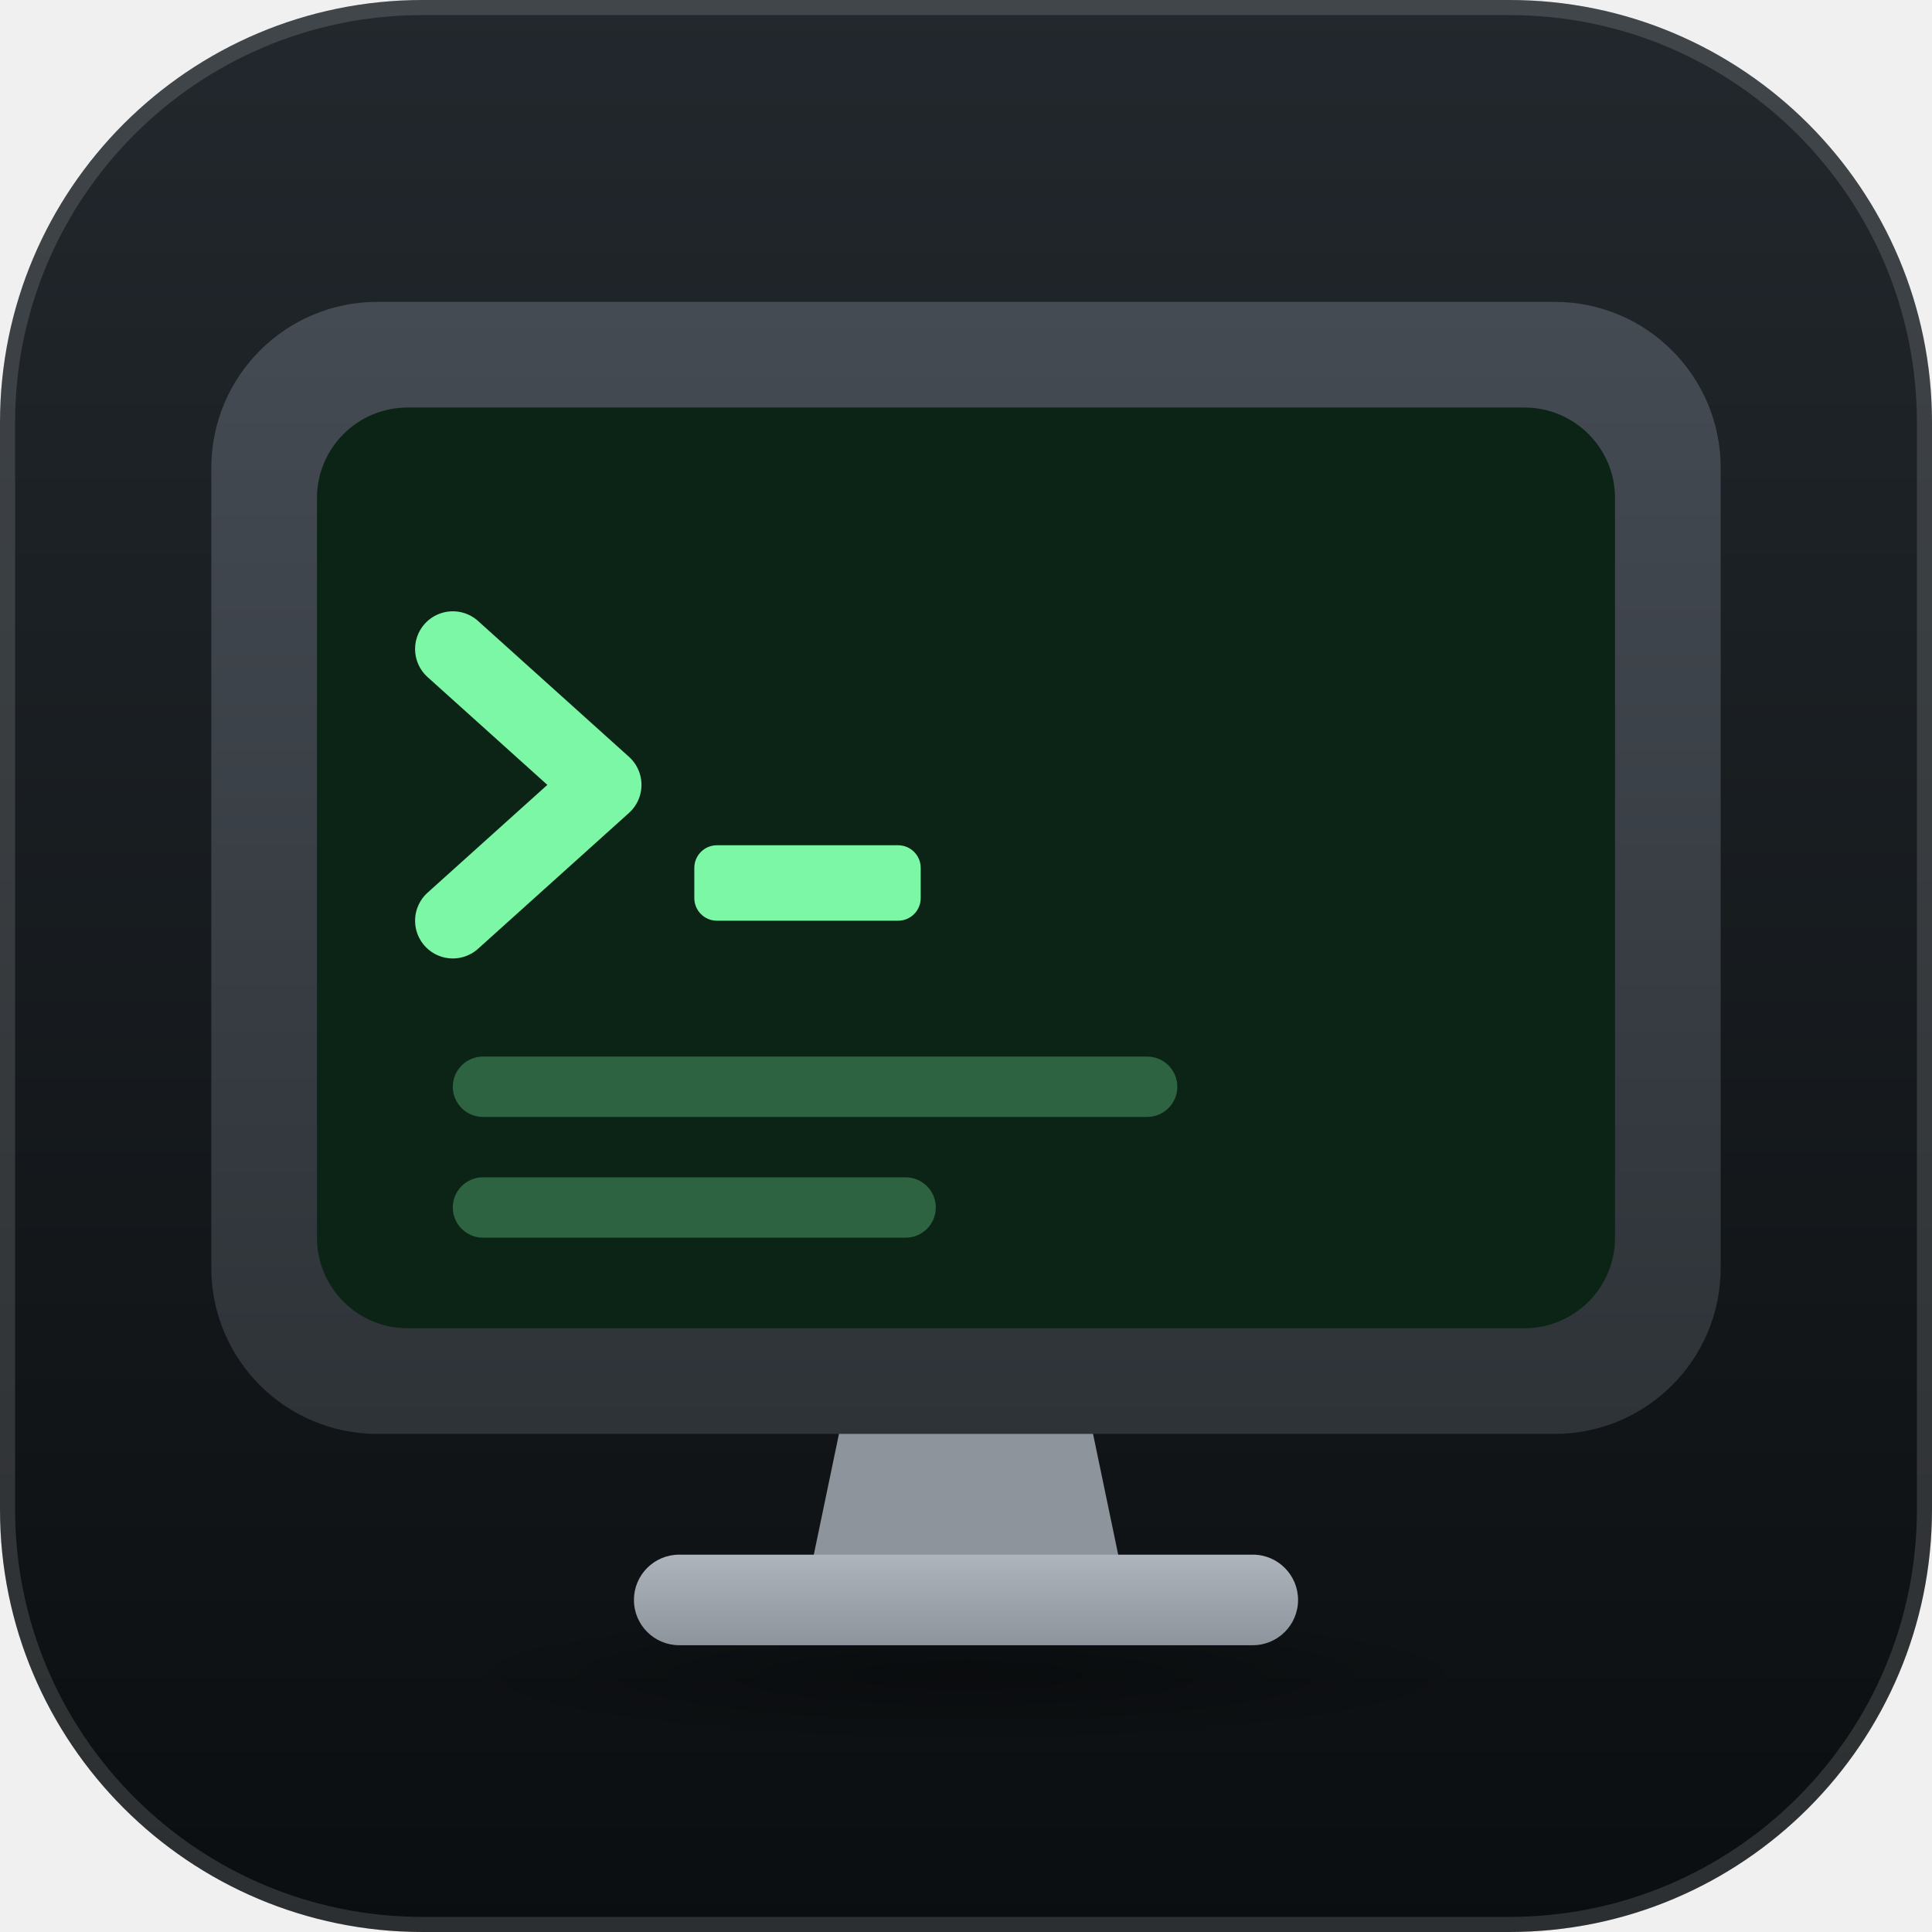
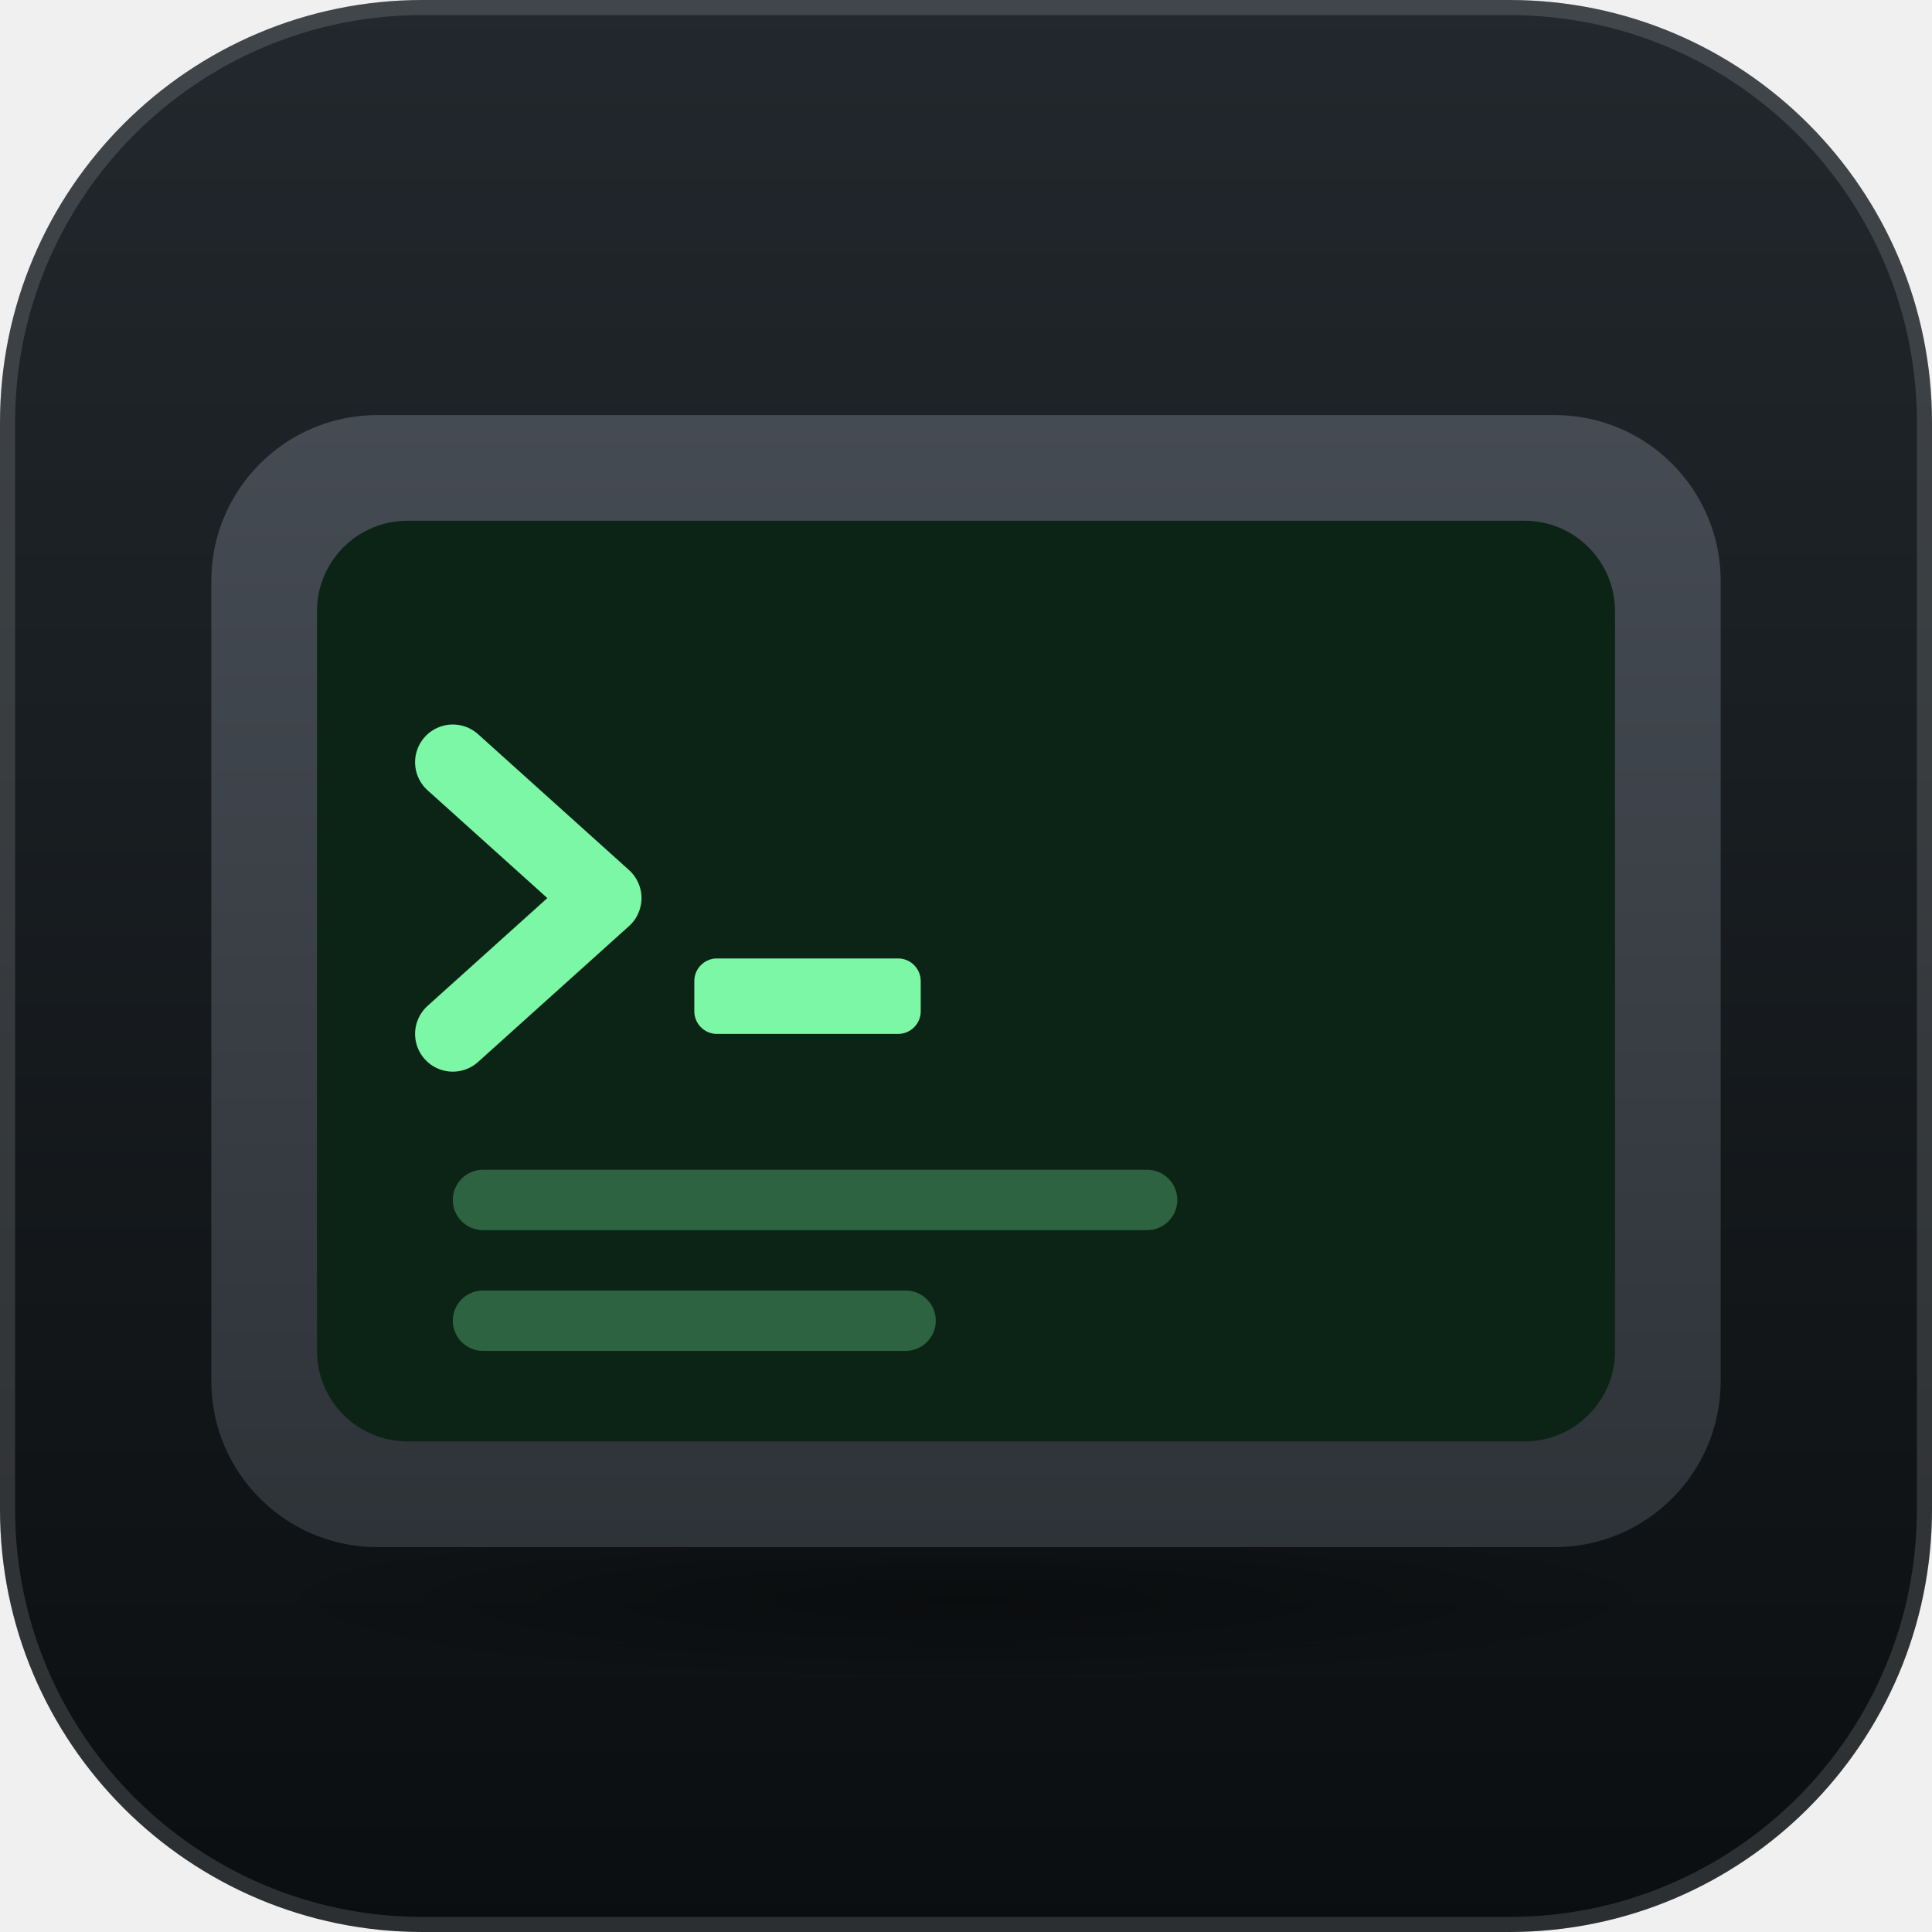
<svg xmlns="http://www.w3.org/2000/svg" viewBox="0 0 256 256">
  <defs>
    <linearGradient id="term-soft-l1" x1="0" y1="0" x2="0" y2="1">
      <stop offset="0" stop-color="#22282D" />
      <stop offset="1" stop-color="#0B0E10" />
    </linearGradient>
    <radialGradient id="term-soft-r2" cx="0.5" cy="0.5" r="0.5">
      <stop offset="0" stop-color="#000" stop-opacity="0.32" />
      <stop offset="1" stop-color="#000" stop-opacity="0" />
    </radialGradient>
    <linearGradient id="term-soft-l3" x1="0" y1="0" x2="0" y2="1">
-       <stop offset="0" stop-color="#AEB4BB" />
-       <stop offset="1" stop-color="#8D949C" />
-     </linearGradient>
-     <linearGradient id="term-soft-l4" x1="0" y1="0" x2="0" y2="1">
      <stop offset="0" stop-color="#454B53" />
      <stop offset="1" stop-color="#2E3338" />
    </linearGradient>
  </defs>
  <rect x="0" y="0" width="256" height="256" rx="56" fill="url(#term-soft-l1)" />
-   <ellipse cx="128" cy="222" rx="70" ry="9" fill="url(#term-soft-r2)" />
-   <path d="M112 186h32l5 24h-42z" fill="#8D949C" />
-   <rect x="84" y="206" width="88" height="12" rx="6" fill="url(#term-soft-l3)" />
-   <rect x="28" y="40" width="200" height="150" rx="22" fill="url(#term-soft-l4)" />
-   <rect x="42" y="54" width="172" height="122" rx="12" fill="#0C2416" />
-   <path d="M60 86 L80 104 L60 122" fill="none" stroke="#7CF7A6" stroke-width="10" stroke-linecap="round" stroke-linejoin="round" />
-   <rect x="92" y="112" width="30" height="10" rx="3" fill="#7CF7A6" />
-   <rect x="60" y="140" width="96" height="8" rx="4" fill="#7CF7A6" opacity="0.3" />
-   <rect x="60" y="156" width="64" height="8" rx="4" fill="#7CF7A6" opacity="0.3" />
+   <ellipse cx="128" cy="212" rx="96" ry="11" fill="url(#term-soft-r2)" />
+   <g transform="translate(0 15)">
+     <rect x="28" y="40" width="200" height="150" rx="22" fill="url(#term-soft-l3)" />
+     <rect x="42" y="54" width="172" height="122" rx="12" fill="#0C2416" />
+     <path d="M60 86 L80 104 L60 122" fill="none" stroke="#7CF7A6" stroke-width="10" stroke-linecap="round" stroke-linejoin="round" />
+     <rect x="92" y="112" width="30" height="10" rx="3" fill="#7CF7A6" />
+     <rect x="60" y="140" width="96" height="8" rx="4" fill="#7CF7A6" opacity="0.3" />
+     <rect x="60" y="156" width="64" height="8" rx="4" fill="#7CF7A6" opacity="0.3" />
+   </g>
  <rect x="1" y="1" width="254" height="254" rx="55" fill="none" stroke="#fff" stroke-opacity="0.14" stroke-width="2" />
</svg>
